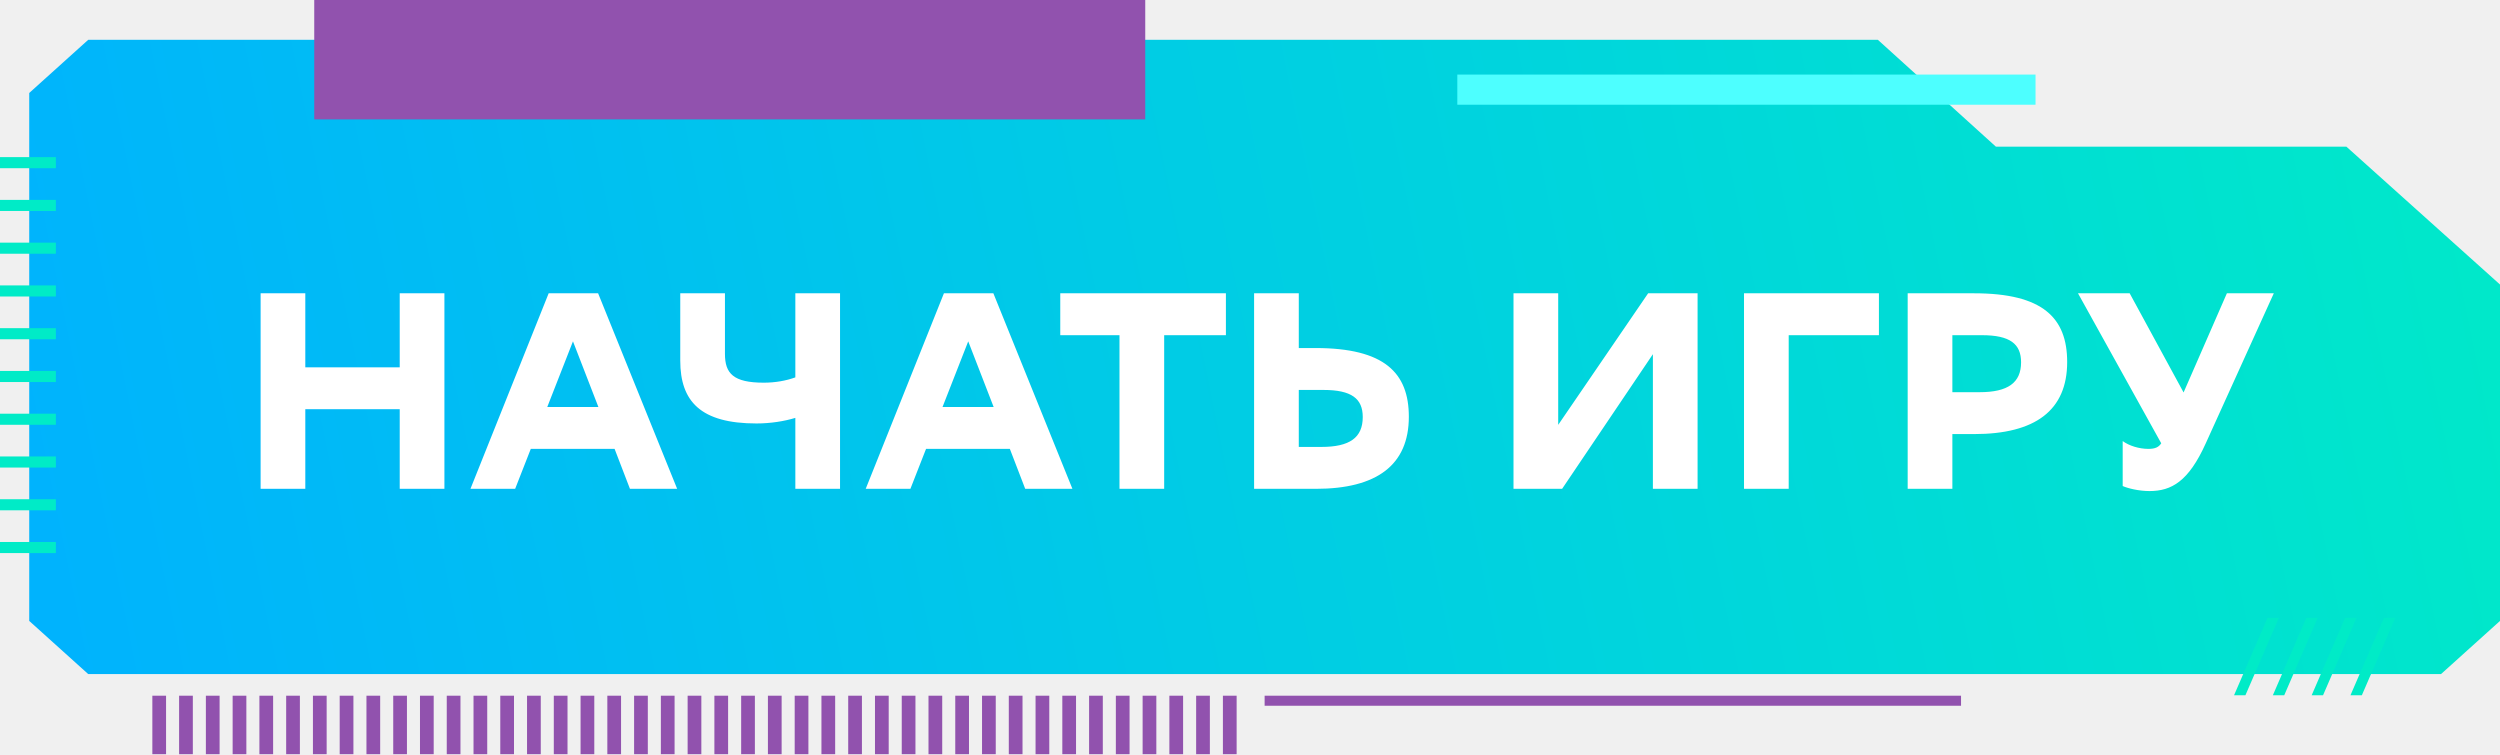
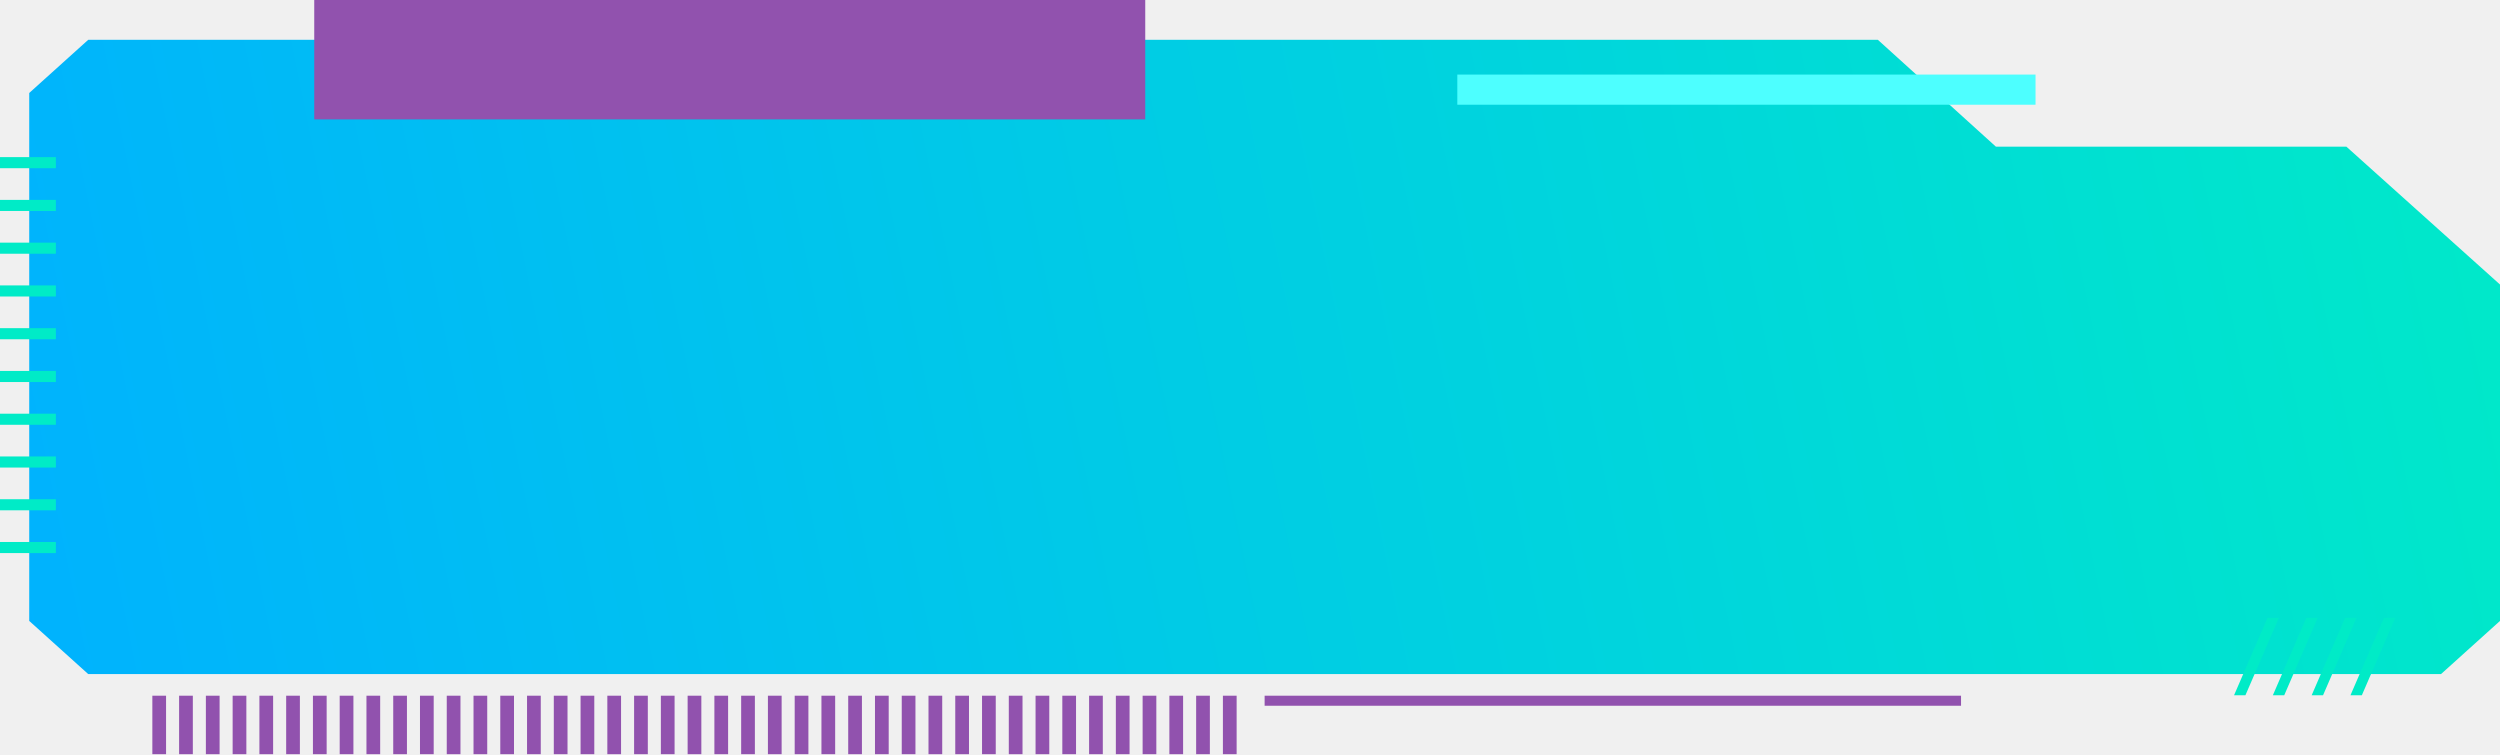
<svg xmlns="http://www.w3.org/2000/svg" width="358" height="108" viewBox="0 0 358 108" fill="none">
-   <path d="M349.536 96.529H12.634L4.186 88.916V13.313L12.634 5.699H268.908L285.809 21H336L358 40.745V88.916L349.552 96.529H349.536Z" fill="url(#paint0_linear_338_7182)" />
+   <path d="M349.536 96.529H12.634L4.186 88.916V13.313L12.634 5.699H268.908L285.809 21H336L358 40.745V88.916L349.552 96.529H349.536Z" fill="url(#paint0_linear_46_11)" />
  <path d="M291.488 10.679H208.688V14.997H291.488V10.679Z" fill="#4DFFFF" />
  <path d="M321.542 99.566H319.914L324.704 88.484H326.333L321.542 99.566ZM331.89 88.484H330.262L325.471 99.566H327.1L331.89 88.484ZM337.448 88.484H335.819L331.028 99.566H332.657L337.448 88.484ZM343.005 88.484H341.376L336.585 99.566H338.214L343.005 88.484Z" fill="#00EBC7" />
  <path d="M164 0H45V17.1H164V0Z" fill="#9152AE" />
  <path d="M8 79.2H0V77.612H8V79.2ZM8 73.076H0V71.489H8V73.076ZM8 66.953H0V65.365H8V66.953ZM8 60.829H0V59.242H8V60.829ZM8 54.706H0V53.118H8V54.706ZM8 48.582H0V46.994H8V48.582ZM8 42.458H0V40.871H8V42.458ZM8 36.335H0V34.747H8V36.335ZM8 30.211H0V28.624H8V30.211ZM8 24.088H0V22.5H8V24.088Z" fill="#00EBC7" />
  <path d="M23.78 108H21.816V99.624H23.78V108ZM27.613 99.624H25.649V108H27.613V99.624ZM31.446 99.624H29.481V108H31.446V99.624ZM35.278 99.624H33.314V108H35.278V99.624ZM39.111 99.624H37.147V108H39.111V99.624ZM42.943 99.624H40.979V108H42.943V99.624ZM46.776 99.624H44.812V108H46.776V99.624ZM50.609 99.624H48.644V108H50.609V99.624ZM54.441 99.624H52.477V108H54.441V99.624ZM58.274 99.624H56.31V108H58.274V99.624ZM62.106 99.624H60.142V108H62.106V99.624ZM65.939 99.624H63.975V108H65.939V99.624ZM69.772 99.624H67.808V108H69.772V99.624ZM73.604 99.624H71.64V108H73.604V99.624ZM77.437 99.624H75.473V108H77.437V99.624ZM81.269 99.624H79.305V108H81.269V99.624ZM85.102 99.624H83.138V108H85.102V99.624ZM88.935 99.624H86.971V108H88.935V99.624ZM92.767 99.624H90.803V108H92.767V99.624ZM96.6 99.624H94.636V108H96.6V99.624ZM100.433 99.624H98.468V108H100.433V99.624ZM104.265 99.624H102.301V108H104.265V99.624ZM108.098 99.624H106.134V108H108.098V99.624ZM111.93 99.624H109.966V108H111.93V99.624ZM115.763 99.624H113.799V108H115.763V99.624ZM119.596 99.624H117.631V108H119.596V99.624ZM123.428 99.624H121.464V108H123.428V99.624ZM127.261 99.624H125.297V108H127.261V99.624ZM131.093 99.624H129.129V108H131.093V99.624ZM134.926 99.624H132.962V108H134.926V99.624ZM138.759 99.624H136.794V108H138.759V99.624ZM142.591 99.624H140.627V108H142.591V99.624ZM146.424 99.624H144.46V108H146.424V99.624ZM150.257 99.624H148.292V108H150.257V99.624ZM154.089 99.624H152.125V108H154.089V99.624ZM157.922 99.624H155.958V108H157.922V99.624ZM161.754 99.624H159.79V108H161.754V99.624ZM165.587 99.624H163.623V108H165.587V99.624ZM169.42 99.624H167.455V108H169.42V99.624ZM173.252 99.624H171.288V108H173.252V99.624ZM177.085 99.624H175.121V108H177.085V99.624Z" fill="#9152AE" />
  <path d="M280.821 99.624H181.093V101.063H280.821V99.624Z" fill="#9152AE" />
-   <path d="M57.24 70V58.6H43.72V70H37.32V42H43.72V52.6H57.24V42H63.64V70H57.24ZM85.649 42L96.969 70H90.209L88.009 64.28H76.009L73.769 70H67.369L78.569 42H85.649ZM78.369 58.28H85.689L82.049 48.88L78.369 58.28ZM103.813 42V50.68C103.813 53.48 105.013 54.8 109.373 54.8C111.013 54.8 112.573 54.52 113.893 54.04V42H120.293V70H113.893V59.84C112.333 60.32 110.333 60.64 108.333 60.64C100.333 60.64 97.413 57.48 97.413 51.64V42H103.813ZM142.25 42L153.57 70H146.81L144.61 64.28H132.61L130.37 70H123.97L135.17 42H142.25ZM134.97 58.28H142.29L138.65 48.88L134.97 58.28ZM175.55 42V48H166.71V70H160.31V48H151.83V42H175.55ZM185.986 42V49.84H188.386C198.266 49.84 201.746 53.4 201.746 59.68C201.746 66.6 197.146 70 188.426 70H179.586V42H185.986ZM189.506 55.84H185.986V64H189.226C193.266 64 195.146 62.68 195.146 59.72C195.146 57.08 193.546 55.84 189.506 55.84ZM223.134 42V60.84L236.014 42H243.094V70H236.694V50.72L223.694 70H216.734V42H223.134ZM269.062 42V48H256.142V70H249.742V42H269.062ZM282.699 62.16H279.579V70H273.179V42H282.699C292.539 42 296.019 45.52 296.019 51.84C296.019 58.76 291.459 62.16 282.699 62.16ZM283.819 48H279.579V56.16H283.499C287.539 56.16 289.419 54.8 289.419 51.88C289.419 49.24 287.819 48 283.819 48ZM307.649 64.28C308.609 64.28 309.129 64.04 309.489 63.48L297.569 42H304.969L312.689 56.2L318.889 42H325.609L315.849 63.52C313.409 68.92 310.969 70.32 307.809 70.32C306.249 70.32 304.689 69.92 303.969 69.6V63.16C304.889 63.84 306.329 64.28 307.649 64.28Z" fill="white" />
  <defs>
-     <linearGradient id="paint0_linear_338_7182" x1="-0.974" y1="111.289" x2="374.841" y2="34.904" gradientUnits="userSpaceOnUse">
+     <linearGradient id="paint0_linear_46_11" x1="-0.974" y1="111.289" x2="374.841" y2="34.904" gradientUnits="userSpaceOnUse">
      <stop stop-color="#00B1FF" />
      <stop offset="1" stop-color="#00EBC7" />
    </linearGradient>
  </defs>
</svg>
